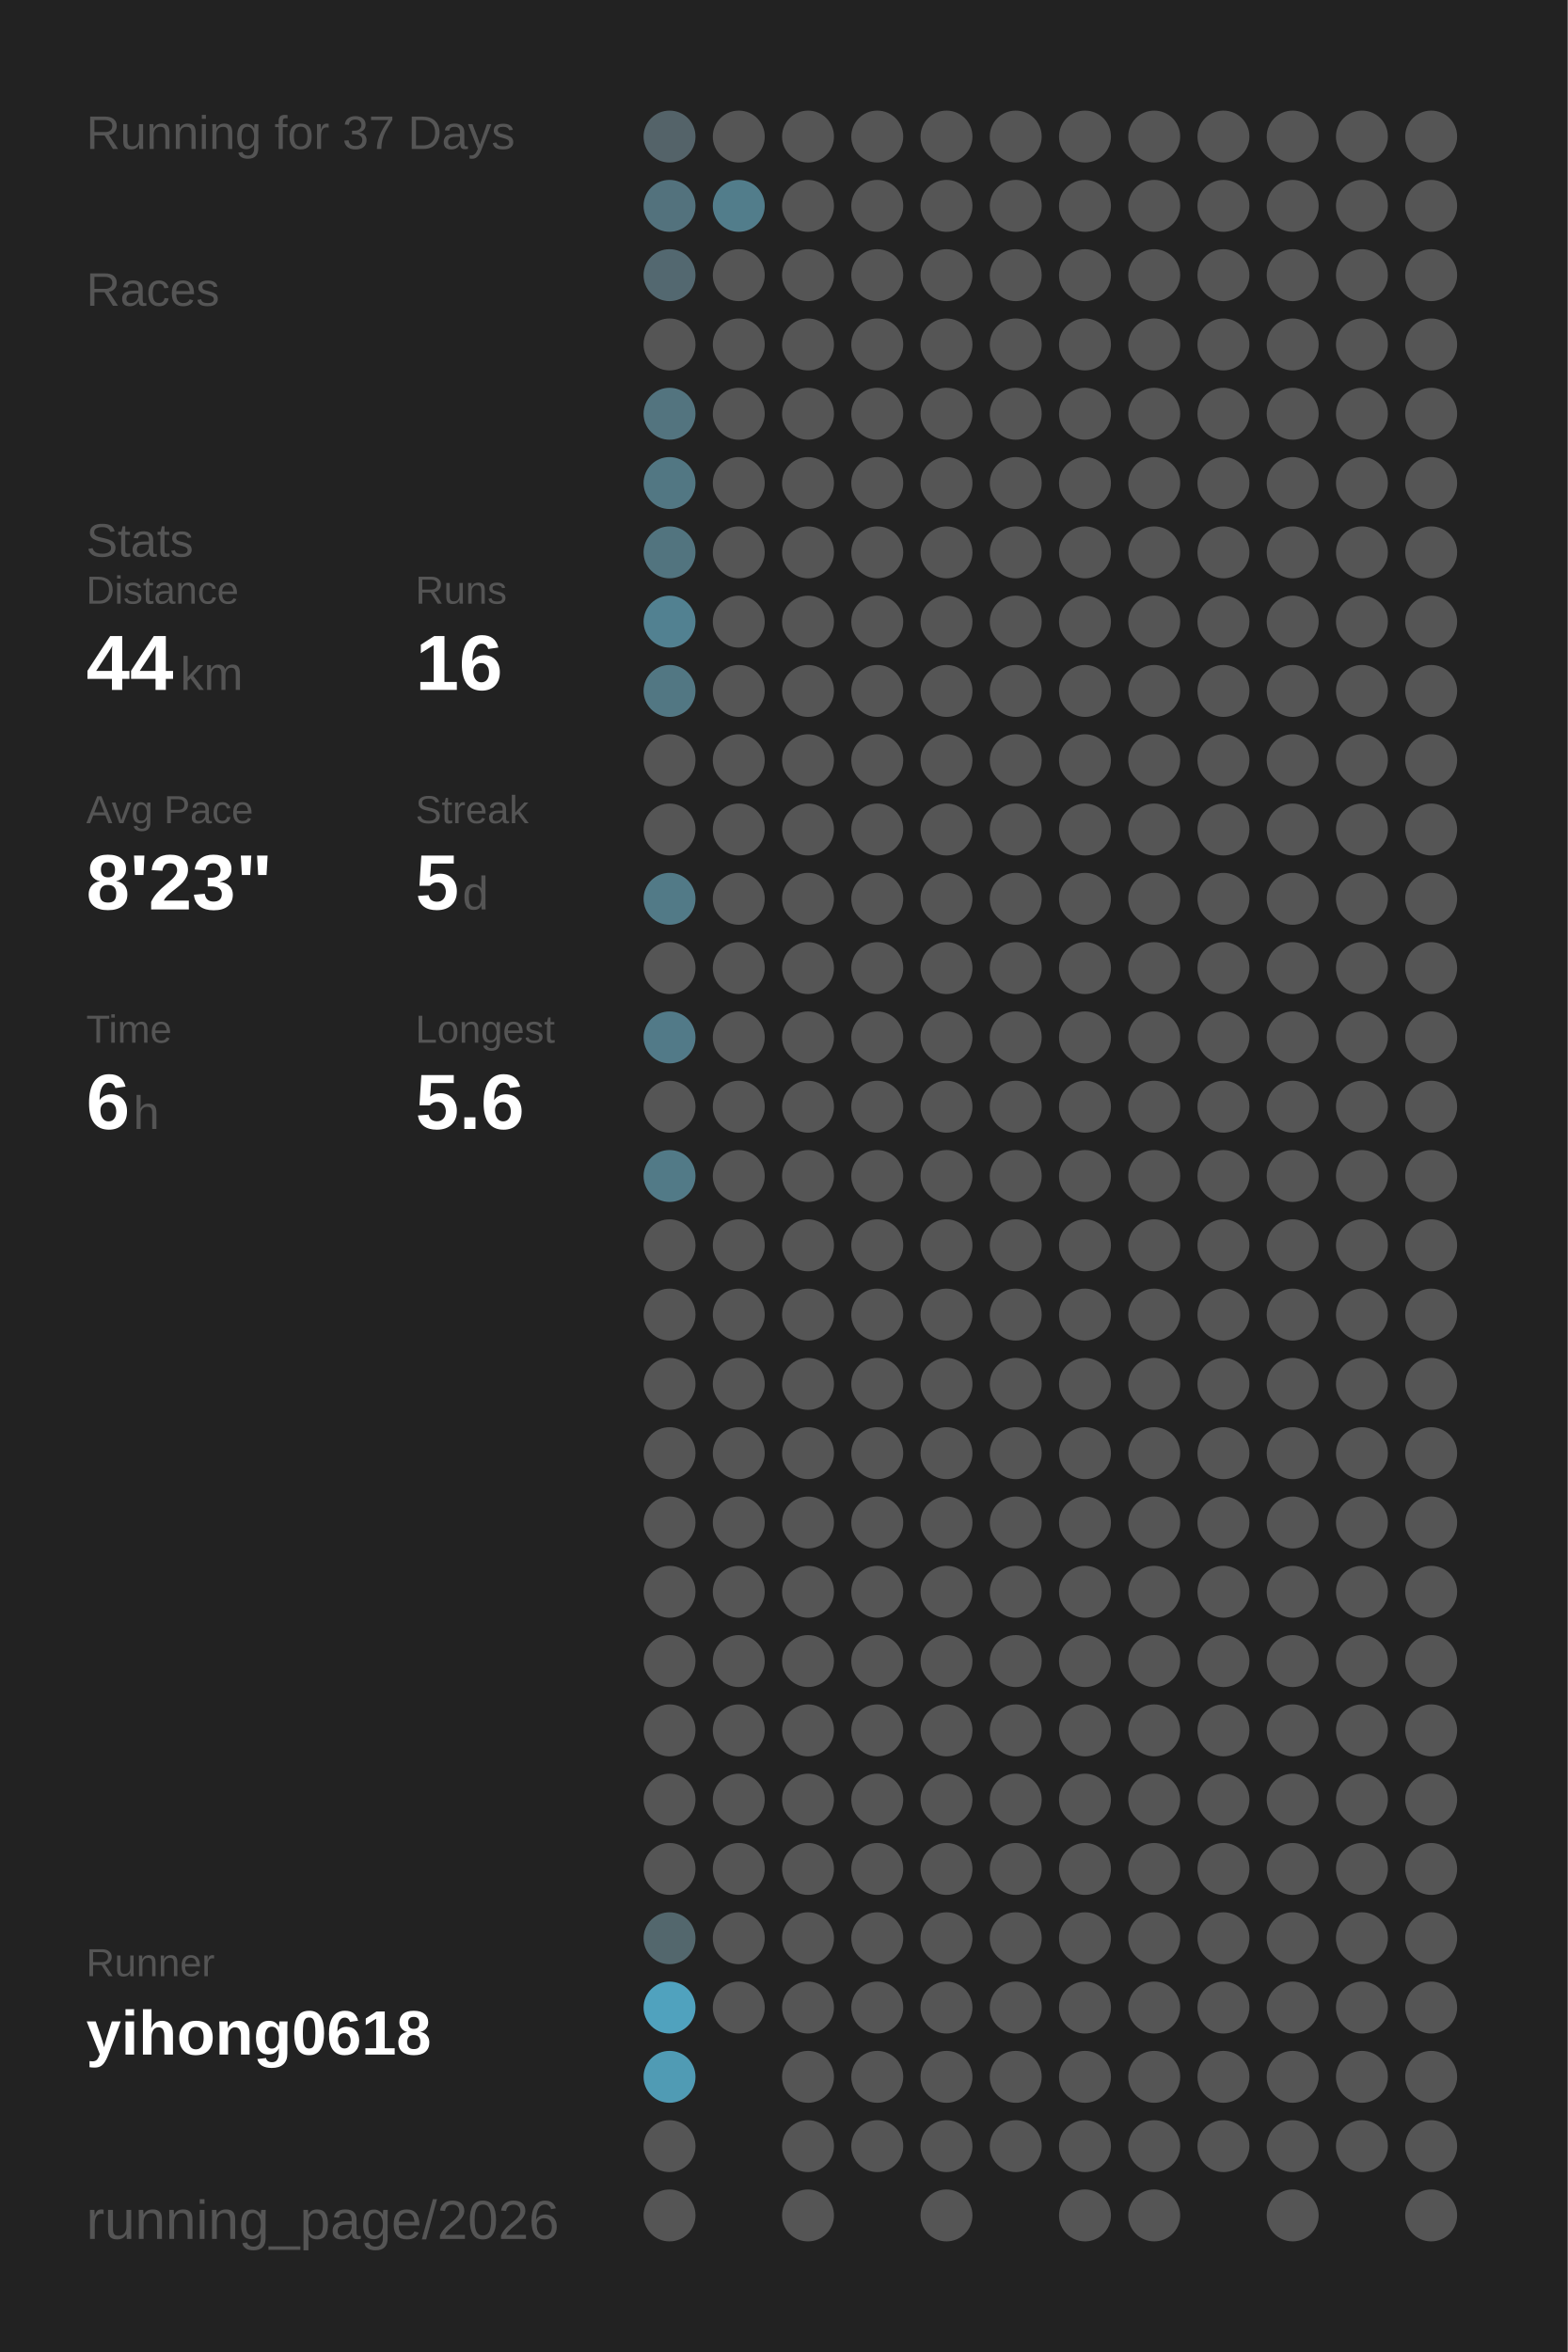
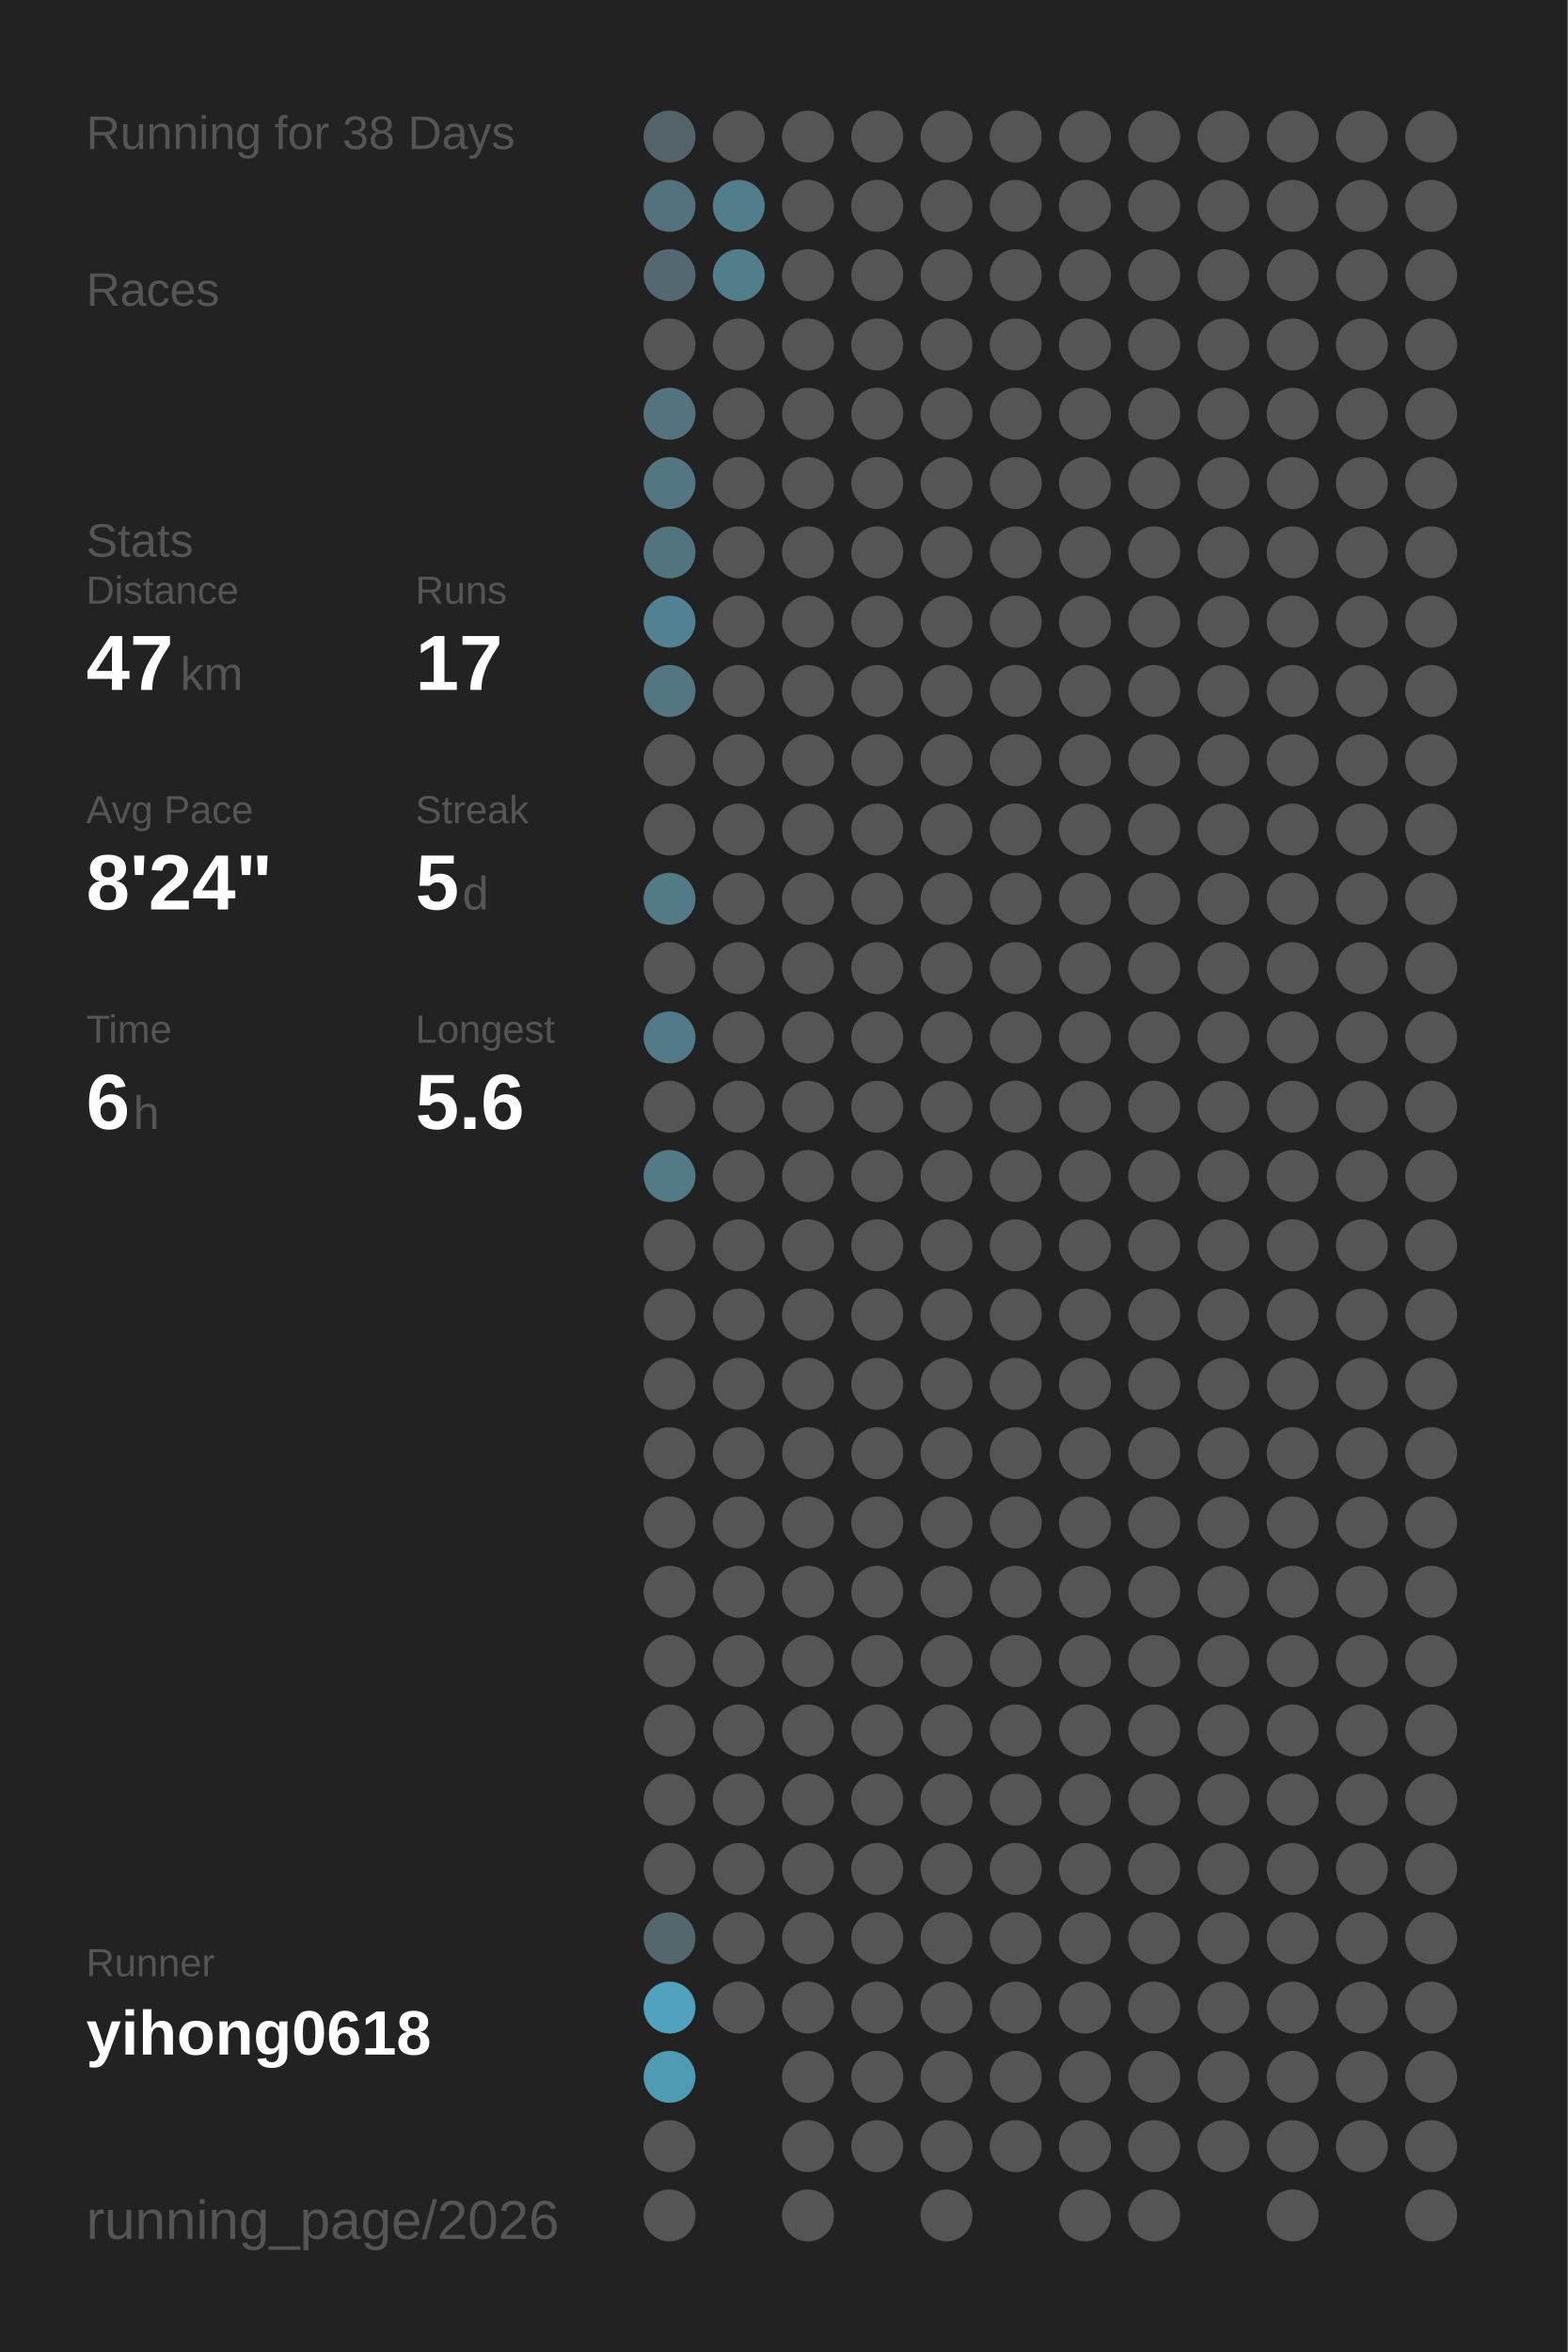
<svg xmlns="http://www.w3.org/2000/svg" baseProfile="full" height="300mm" version="1.1" viewBox="0,0,200,300" width="200mm">
  <defs />
  <rect fill="#222222" height="300" width="200" x="0" y="0" />
-   <text fill="#555555" style="font-size:6px; font-family:Arial;" x="11" y="19">Running for 37 Days</text>
+   <text fill="#555555" style="font-size:6px; font-family:Arial;" x="11" y="19">Running for 38 Days</text>
  <text fill="#555555" style="font-size:6px; font-family:Arial;" x="11" y="39">Races</text>
  <text fill="#555555" style="font-size:6px; font-family:Arial;" x="11" y="71">Stats</text>
  <text fill="#555555" style="font-size:5px; font-family:Arial;" x="11" y="77">Distance</text>
-   <text fill="#FFFFFF" style="font-size:10px; font-family:Arial; font-weight:bold;" x="11" y="88">44</text>
+   <text fill="#FFFFFF" style="font-size:10px; font-family:Arial; font-weight:bold;" x="11" y="88">47</text>
  <text fill="#555555" style="font-size:6px; font-family:Arial;" x="23" y="88">km</text>
  <text fill="#555555" style="font-size:5px; font-family:Arial;" x="53" y="77">Runs</text>
-   <text fill="#FFFFFF" style="font-size:10px; font-family:Arial; font-weight:bold;" x="53" y="88">16</text>
+   <text fill="#FFFFFF" style="font-size:10px; font-family:Arial; font-weight:bold;" x="53" y="88">17</text>
  <text fill="#555555" style="font-size:5px; font-family:Arial;" x="11" y="105">Avg Pace</text>
-   <text fill="#FFFFFF" style="font-size:10px; font-family:Arial; font-weight:bold;" x="11" y="116">8'23"</text>
+   <text fill="#FFFFFF" style="font-size:10px; font-family:Arial; font-weight:bold;" x="11" y="116">8'24"</text>
  <text fill="#555555" style="font-size:5px; font-family:Arial;" x="53" y="105">Streak</text>
  <text fill="#FFFFFF" style="font-size:10px; font-family:Arial; font-weight:bold;" x="53" y="116">5</text>
  <text fill="#555555" style="font-size:6px; font-family:Arial;" x="59" y="116">d</text>
  <text fill="#555555" style="font-size:5px; font-family:Arial;" x="11" y="133">Time</text>
  <text fill="#FFFFFF" style="font-size:10px; font-family:Arial; font-weight:bold;" x="11" y="144">6</text>
  <text fill="#555555" style="font-size:6px; font-family:Arial;" x="17" y="144">h</text>
  <text fill="#555555" style="font-size:5px; font-family:Arial;" x="53" y="133">Longest</text>
  <text fill="#FFFFFF" style="font-size:10px; font-family:Arial; font-weight:bold;" x="53" y="144">5.6</text>
  <text fill="#555555" style="font-size:5px; font-family:Arial;" x="11" y="252.065">Runner</text>
  <text fill="#FFFFFF" style="font-size:8px; font-family:Arial; font-weight:bold;" x="11" y="262.065">yihong0618</text>
  <text fill="#555555" style="font-size:7px; font-family:Arial;" x="11" y="285.581">running_page/2026</text>
  <circle cx="85.417" cy="17.419" fill="#546369" r="3.312" />
  <circle cx="85.417" cy="26.258" fill="#53727d" r="3.312" />
  <circle cx="85.417" cy="35.097" fill="#536870" r="3.312" />
  <circle cx="85.417" cy="43.935" fill="#555555" r="3.312" />
  <circle cx="85.417" cy="52.774" fill="#53747f" r="3.312" />
  <circle cx="85.417" cy="61.613" fill="#527783" r="3.312" />
  <circle cx="85.417" cy="70.452" fill="#52747f" r="3.312" />
  <circle cx="85.417" cy="79.29" fill="#528191" r="3.312" />
  <circle cx="85.417" cy="88.129" fill="#527783" r="3.312" />
  <circle cx="85.417" cy="96.968" fill="#555555" r="3.312" />
  <circle cx="85.417" cy="105.806" fill="#555555" r="3.312" />
  <circle cx="85.417" cy="114.645" fill="#527a87" r="3.312" />
  <circle cx="85.417" cy="123.484" fill="#555555" r="3.312" />
  <circle cx="85.417" cy="132.323" fill="#527a88" r="3.312" />
  <circle cx="85.417" cy="141.161" fill="#555555" r="3.312" />
  <circle cx="85.417" cy="150" fill="#527a87" r="3.312" />
  <circle cx="85.417" cy="158.839" fill="#555555" r="3.312" />
  <circle cx="85.417" cy="167.677" fill="#555555" r="3.312" />
  <circle cx="85.417" cy="176.516" fill="#555555" r="3.312" />
  <circle cx="85.417" cy="185.355" fill="#555555" r="3.312" />
  <circle cx="85.417" cy="194.194" fill="#555555" r="3.312" />
  <circle cx="85.417" cy="203.032" fill="#555555" r="3.312" />
  <circle cx="85.417" cy="211.871" fill="#555555" r="3.312" />
  <circle cx="85.417" cy="220.71" fill="#555555" r="3.312" />
  <circle cx="85.417" cy="229.548" fill="#555555" r="3.312" />
  <circle cx="85.417" cy="238.387" fill="#555555" r="3.312" />
  <circle cx="85.417" cy="247.226" fill="#53676d" r="3.312" />
  <circle cx="85.417" cy="256.065" fill="#50a2be" r="3.312" />
  <circle cx="85.417" cy="264.903" fill="#509bb4" r="3.312" />
  <circle cx="85.417" cy="273.742" fill="#555555" r="3.312" />
  <circle cx="85.417" cy="282.581" fill="#555555" r="3.312" />
  <circle cx="94.25" cy="17.419" fill="#555555" r="3.312" />
  <circle cx="94.25" cy="26.258" fill="#527d8b" r="3.312" />
-   <circle cx="94.25" cy="35.097" fill="#555555" r="3.312" />
+   <circle cx="94.25" cy="35.097" fill="#527d8b" r="3.312" />
  <circle cx="94.25" cy="43.935" fill="#555555" r="3.312" />
  <circle cx="94.25" cy="52.774" fill="#555555" r="3.312" />
  <circle cx="94.25" cy="61.613" fill="#555555" r="3.312" />
  <circle cx="94.25" cy="70.452" fill="#555555" r="3.312" />
  <circle cx="94.25" cy="79.29" fill="#555555" r="3.312" />
  <circle cx="94.25" cy="88.129" fill="#555555" r="3.312" />
  <circle cx="94.25" cy="96.968" fill="#555555" r="3.312" />
  <circle cx="94.25" cy="105.806" fill="#555555" r="3.312" />
  <circle cx="94.25" cy="114.645" fill="#555555" r="3.312" />
  <circle cx="94.25" cy="123.484" fill="#555555" r="3.312" />
  <circle cx="94.25" cy="132.323" fill="#555555" r="3.312" />
  <circle cx="94.25" cy="141.161" fill="#555555" r="3.312" />
  <circle cx="94.25" cy="150" fill="#555555" r="3.312" />
  <circle cx="94.25" cy="158.839" fill="#555555" r="3.312" />
  <circle cx="94.25" cy="167.677" fill="#555555" r="3.312" />
  <circle cx="94.25" cy="176.516" fill="#555555" r="3.312" />
  <circle cx="94.25" cy="185.355" fill="#555555" r="3.312" />
  <circle cx="94.25" cy="194.194" fill="#555555" r="3.312" />
  <circle cx="94.25" cy="203.032" fill="#555555" r="3.312" />
  <circle cx="94.25" cy="211.871" fill="#555555" r="3.312" />
  <circle cx="94.25" cy="220.71" fill="#555555" r="3.312" />
  <circle cx="94.25" cy="229.548" fill="#555555" r="3.312" />
  <circle cx="94.25" cy="238.387" fill="#555555" r="3.312" />
  <circle cx="94.25" cy="247.226" fill="#555555" r="3.312" />
  <circle cx="94.25" cy="256.065" fill="#555555" r="3.312" />
  <circle cx="103.083" cy="17.419" fill="#555555" r="3.312" />
  <circle cx="103.083" cy="26.258" fill="#555555" r="3.312" />
  <circle cx="103.083" cy="35.097" fill="#555555" r="3.312" />
  <circle cx="103.083" cy="43.935" fill="#555555" r="3.312" />
  <circle cx="103.083" cy="52.774" fill="#555555" r="3.312" />
  <circle cx="103.083" cy="61.613" fill="#555555" r="3.312" />
  <circle cx="103.083" cy="70.452" fill="#555555" r="3.312" />
  <circle cx="103.083" cy="79.29" fill="#555555" r="3.312" />
  <circle cx="103.083" cy="88.129" fill="#555555" r="3.312" />
  <circle cx="103.083" cy="96.968" fill="#555555" r="3.312" />
  <circle cx="103.083" cy="105.806" fill="#555555" r="3.312" />
  <circle cx="103.083" cy="114.645" fill="#555555" r="3.312" />
  <circle cx="103.083" cy="123.484" fill="#555555" r="3.312" />
  <circle cx="103.083" cy="132.323" fill="#555555" r="3.312" />
  <circle cx="103.083" cy="141.161" fill="#555555" r="3.312" />
  <circle cx="103.083" cy="150" fill="#555555" r="3.312" />
  <circle cx="103.083" cy="158.839" fill="#555555" r="3.312" />
  <circle cx="103.083" cy="167.677" fill="#555555" r="3.312" />
  <circle cx="103.083" cy="176.516" fill="#555555" r="3.312" />
  <circle cx="103.083" cy="185.355" fill="#555555" r="3.312" />
  <circle cx="103.083" cy="194.194" fill="#555555" r="3.312" />
  <circle cx="103.083" cy="203.032" fill="#555555" r="3.312" />
  <circle cx="103.083" cy="211.871" fill="#555555" r="3.312" />
  <circle cx="103.083" cy="220.71" fill="#555555" r="3.312" />
  <circle cx="103.083" cy="229.548" fill="#555555" r="3.312" />
  <circle cx="103.083" cy="238.387" fill="#555555" r="3.312" />
  <circle cx="103.083" cy="247.226" fill="#555555" r="3.312" />
  <circle cx="103.083" cy="256.065" fill="#555555" r="3.312" />
  <circle cx="103.083" cy="264.903" fill="#555555" r="3.312" />
  <circle cx="103.083" cy="273.742" fill="#555555" r="3.312" />
  <circle cx="103.083" cy="282.581" fill="#555555" r="3.312" />
  <circle cx="111.917" cy="17.419" fill="#555555" r="3.312" />
  <circle cx="111.917" cy="26.258" fill="#555555" r="3.312" />
  <circle cx="111.917" cy="35.097" fill="#555555" r="3.312" />
  <circle cx="111.917" cy="43.935" fill="#555555" r="3.312" />
  <circle cx="111.917" cy="52.774" fill="#555555" r="3.312" />
  <circle cx="111.917" cy="61.613" fill="#555555" r="3.312" />
  <circle cx="111.917" cy="70.452" fill="#555555" r="3.312" />
  <circle cx="111.917" cy="79.29" fill="#555555" r="3.312" />
  <circle cx="111.917" cy="88.129" fill="#555555" r="3.312" />
  <circle cx="111.917" cy="96.968" fill="#555555" r="3.312" />
  <circle cx="111.917" cy="105.806" fill="#555555" r="3.312" />
  <circle cx="111.917" cy="114.645" fill="#555555" r="3.312" />
  <circle cx="111.917" cy="123.484" fill="#555555" r="3.312" />
  <circle cx="111.917" cy="132.323" fill="#555555" r="3.312" />
  <circle cx="111.917" cy="141.161" fill="#555555" r="3.312" />
  <circle cx="111.917" cy="150" fill="#555555" r="3.312" />
  <circle cx="111.917" cy="158.839" fill="#555555" r="3.312" />
  <circle cx="111.917" cy="167.677" fill="#555555" r="3.312" />
  <circle cx="111.917" cy="176.516" fill="#555555" r="3.312" />
  <circle cx="111.917" cy="185.355" fill="#555555" r="3.312" />
  <circle cx="111.917" cy="194.194" fill="#555555" r="3.312" />
  <circle cx="111.917" cy="203.032" fill="#555555" r="3.312" />
  <circle cx="111.917" cy="211.871" fill="#555555" r="3.312" />
  <circle cx="111.917" cy="220.71" fill="#555555" r="3.312" />
  <circle cx="111.917" cy="229.548" fill="#555555" r="3.312" />
  <circle cx="111.917" cy="238.387" fill="#555555" r="3.312" />
  <circle cx="111.917" cy="247.226" fill="#555555" r="3.312" />
  <circle cx="111.917" cy="256.065" fill="#555555" r="3.312" />
  <circle cx="111.917" cy="264.903" fill="#555555" r="3.312" />
  <circle cx="111.917" cy="273.742" fill="#555555" r="3.312" />
  <circle cx="120.75" cy="17.419" fill="#555555" r="3.312" />
  <circle cx="120.75" cy="26.258" fill="#555555" r="3.312" />
  <circle cx="120.75" cy="35.097" fill="#555555" r="3.312" />
  <circle cx="120.75" cy="43.935" fill="#555555" r="3.312" />
  <circle cx="120.75" cy="52.774" fill="#555555" r="3.312" />
  <circle cx="120.75" cy="61.613" fill="#555555" r="3.312" />
  <circle cx="120.75" cy="70.452" fill="#555555" r="3.312" />
  <circle cx="120.75" cy="79.29" fill="#555555" r="3.312" />
  <circle cx="120.75" cy="88.129" fill="#555555" r="3.312" />
  <circle cx="120.75" cy="96.968" fill="#555555" r="3.312" />
  <circle cx="120.75" cy="105.806" fill="#555555" r="3.312" />
  <circle cx="120.75" cy="114.645" fill="#555555" r="3.312" />
  <circle cx="120.75" cy="123.484" fill="#555555" r="3.312" />
  <circle cx="120.75" cy="132.323" fill="#555555" r="3.312" />
  <circle cx="120.75" cy="141.161" fill="#555555" r="3.312" />
  <circle cx="120.75" cy="150" fill="#555555" r="3.312" />
  <circle cx="120.75" cy="158.839" fill="#555555" r="3.312" />
  <circle cx="120.75" cy="167.677" fill="#555555" r="3.312" />
  <circle cx="120.75" cy="176.516" fill="#555555" r="3.312" />
  <circle cx="120.75" cy="185.355" fill="#555555" r="3.312" />
  <circle cx="120.75" cy="194.194" fill="#555555" r="3.312" />
  <circle cx="120.75" cy="203.032" fill="#555555" r="3.312" />
  <circle cx="120.75" cy="211.871" fill="#555555" r="3.312" />
  <circle cx="120.75" cy="220.71" fill="#555555" r="3.312" />
  <circle cx="120.75" cy="229.548" fill="#555555" r="3.312" />
  <circle cx="120.75" cy="238.387" fill="#555555" r="3.312" />
  <circle cx="120.75" cy="247.226" fill="#555555" r="3.312" />
  <circle cx="120.75" cy="256.065" fill="#555555" r="3.312" />
  <circle cx="120.75" cy="264.903" fill="#555555" r="3.312" />
  <circle cx="120.75" cy="273.742" fill="#555555" r="3.312" />
  <circle cx="120.75" cy="282.581" fill="#555555" r="3.312" />
  <circle cx="129.583" cy="17.419" fill="#555555" r="3.312" />
  <circle cx="129.583" cy="26.258" fill="#555555" r="3.312" />
  <circle cx="129.583" cy="35.097" fill="#555555" r="3.312" />
  <circle cx="129.583" cy="43.935" fill="#555555" r="3.312" />
  <circle cx="129.583" cy="52.774" fill="#555555" r="3.312" />
  <circle cx="129.583" cy="61.613" fill="#555555" r="3.312" />
  <circle cx="129.583" cy="70.452" fill="#555555" r="3.312" />
  <circle cx="129.583" cy="79.29" fill="#555555" r="3.312" />
  <circle cx="129.583" cy="88.129" fill="#555555" r="3.312" />
  <circle cx="129.583" cy="96.968" fill="#555555" r="3.312" />
  <circle cx="129.583" cy="105.806" fill="#555555" r="3.312" />
  <circle cx="129.583" cy="114.645" fill="#555555" r="3.312" />
  <circle cx="129.583" cy="123.484" fill="#555555" r="3.312" />
  <circle cx="129.583" cy="132.323" fill="#555555" r="3.312" />
  <circle cx="129.583" cy="141.161" fill="#555555" r="3.312" />
  <circle cx="129.583" cy="150" fill="#555555" r="3.312" />
  <circle cx="129.583" cy="158.839" fill="#555555" r="3.312" />
  <circle cx="129.583" cy="167.677" fill="#555555" r="3.312" />
  <circle cx="129.583" cy="176.516" fill="#555555" r="3.312" />
  <circle cx="129.583" cy="185.355" fill="#555555" r="3.312" />
  <circle cx="129.583" cy="194.194" fill="#555555" r="3.312" />
  <circle cx="129.583" cy="203.032" fill="#555555" r="3.312" />
  <circle cx="129.583" cy="211.871" fill="#555555" r="3.312" />
  <circle cx="129.583" cy="220.71" fill="#555555" r="3.312" />
  <circle cx="129.583" cy="229.548" fill="#555555" r="3.312" />
  <circle cx="129.583" cy="238.387" fill="#555555" r="3.312" />
  <circle cx="129.583" cy="247.226" fill="#555555" r="3.312" />
  <circle cx="129.583" cy="256.065" fill="#555555" r="3.312" />
  <circle cx="129.583" cy="264.903" fill="#555555" r="3.312" />
  <circle cx="129.583" cy="273.742" fill="#555555" r="3.312" />
  <circle cx="138.417" cy="17.419" fill="#555555" r="3.312" />
  <circle cx="138.417" cy="26.258" fill="#555555" r="3.312" />
  <circle cx="138.417" cy="35.097" fill="#555555" r="3.312" />
  <circle cx="138.417" cy="43.935" fill="#555555" r="3.312" />
  <circle cx="138.417" cy="52.774" fill="#555555" r="3.312" />
  <circle cx="138.417" cy="61.613" fill="#555555" r="3.312" />
  <circle cx="138.417" cy="70.452" fill="#555555" r="3.312" />
  <circle cx="138.417" cy="79.29" fill="#555555" r="3.312" />
  <circle cx="138.417" cy="88.129" fill="#555555" r="3.312" />
  <circle cx="138.417" cy="96.968" fill="#555555" r="3.312" />
  <circle cx="138.417" cy="105.806" fill="#555555" r="3.312" />
  <circle cx="138.417" cy="114.645" fill="#555555" r="3.312" />
  <circle cx="138.417" cy="123.484" fill="#555555" r="3.312" />
  <circle cx="138.417" cy="132.323" fill="#555555" r="3.312" />
  <circle cx="138.417" cy="141.161" fill="#555555" r="3.312" />
  <circle cx="138.417" cy="150" fill="#555555" r="3.312" />
  <circle cx="138.417" cy="158.839" fill="#555555" r="3.312" />
  <circle cx="138.417" cy="167.677" fill="#555555" r="3.312" />
  <circle cx="138.417" cy="176.516" fill="#555555" r="3.312" />
  <circle cx="138.417" cy="185.355" fill="#555555" r="3.312" />
  <circle cx="138.417" cy="194.194" fill="#555555" r="3.312" />
  <circle cx="138.417" cy="203.032" fill="#555555" r="3.312" />
  <circle cx="138.417" cy="211.871" fill="#555555" r="3.312" />
  <circle cx="138.417" cy="220.71" fill="#555555" r="3.312" />
  <circle cx="138.417" cy="229.548" fill="#555555" r="3.312" />
  <circle cx="138.417" cy="238.387" fill="#555555" r="3.312" />
  <circle cx="138.417" cy="247.226" fill="#555555" r="3.312" />
  <circle cx="138.417" cy="256.065" fill="#555555" r="3.312" />
  <circle cx="138.417" cy="264.903" fill="#555555" r="3.312" />
  <circle cx="138.417" cy="273.742" fill="#555555" r="3.312" />
  <circle cx="138.417" cy="282.581" fill="#555555" r="3.312" />
  <circle cx="147.25" cy="17.419" fill="#555555" r="3.312" />
  <circle cx="147.25" cy="26.258" fill="#555555" r="3.312" />
  <circle cx="147.25" cy="35.097" fill="#555555" r="3.312" />
  <circle cx="147.25" cy="43.935" fill="#555555" r="3.312" />
  <circle cx="147.25" cy="52.774" fill="#555555" r="3.312" />
  <circle cx="147.25" cy="61.613" fill="#555555" r="3.312" />
  <circle cx="147.25" cy="70.452" fill="#555555" r="3.312" />
  <circle cx="147.25" cy="79.29" fill="#555555" r="3.312" />
  <circle cx="147.25" cy="88.129" fill="#555555" r="3.312" />
  <circle cx="147.25" cy="96.968" fill="#555555" r="3.312" />
  <circle cx="147.25" cy="105.806" fill="#555555" r="3.312" />
  <circle cx="147.25" cy="114.645" fill="#555555" r="3.312" />
  <circle cx="147.25" cy="123.484" fill="#555555" r="3.312" />
  <circle cx="147.25" cy="132.323" fill="#555555" r="3.312" />
  <circle cx="147.25" cy="141.161" fill="#555555" r="3.312" />
  <circle cx="147.25" cy="150" fill="#555555" r="3.312" />
  <circle cx="147.25" cy="158.839" fill="#555555" r="3.312" />
  <circle cx="147.25" cy="167.677" fill="#555555" r="3.312" />
  <circle cx="147.25" cy="176.516" fill="#555555" r="3.312" />
  <circle cx="147.25" cy="185.355" fill="#555555" r="3.312" />
  <circle cx="147.25" cy="194.194" fill="#555555" r="3.312" />
  <circle cx="147.25" cy="203.032" fill="#555555" r="3.312" />
  <circle cx="147.25" cy="211.871" fill="#555555" r="3.312" />
  <circle cx="147.25" cy="220.71" fill="#555555" r="3.312" />
  <circle cx="147.25" cy="229.548" fill="#555555" r="3.312" />
  <circle cx="147.25" cy="238.387" fill="#555555" r="3.312" />
  <circle cx="147.25" cy="247.226" fill="#555555" r="3.312" />
  <circle cx="147.25" cy="256.065" fill="#555555" r="3.312" />
  <circle cx="147.25" cy="264.903" fill="#555555" r="3.312" />
  <circle cx="147.25" cy="273.742" fill="#555555" r="3.312" />
  <circle cx="147.25" cy="282.581" fill="#555555" r="3.312" />
  <circle cx="156.083" cy="17.419" fill="#555555" r="3.312" />
  <circle cx="156.083" cy="26.258" fill="#555555" r="3.312" />
  <circle cx="156.083" cy="35.097" fill="#555555" r="3.312" />
  <circle cx="156.083" cy="43.935" fill="#555555" r="3.312" />
  <circle cx="156.083" cy="52.774" fill="#555555" r="3.312" />
  <circle cx="156.083" cy="61.613" fill="#555555" r="3.312" />
  <circle cx="156.083" cy="70.452" fill="#555555" r="3.312" />
  <circle cx="156.083" cy="79.29" fill="#555555" r="3.312" />
  <circle cx="156.083" cy="88.129" fill="#555555" r="3.312" />
  <circle cx="156.083" cy="96.968" fill="#555555" r="3.312" />
  <circle cx="156.083" cy="105.806" fill="#555555" r="3.312" />
  <circle cx="156.083" cy="114.645" fill="#555555" r="3.312" />
  <circle cx="156.083" cy="123.484" fill="#555555" r="3.312" />
  <circle cx="156.083" cy="132.323" fill="#555555" r="3.312" />
  <circle cx="156.083" cy="141.161" fill="#555555" r="3.312" />
  <circle cx="156.083" cy="150" fill="#555555" r="3.312" />
  <circle cx="156.083" cy="158.839" fill="#555555" r="3.312" />
  <circle cx="156.083" cy="167.677" fill="#555555" r="3.312" />
  <circle cx="156.083" cy="176.516" fill="#555555" r="3.312" />
  <circle cx="156.083" cy="185.355" fill="#555555" r="3.312" />
  <circle cx="156.083" cy="194.194" fill="#555555" r="3.312" />
  <circle cx="156.083" cy="203.032" fill="#555555" r="3.312" />
  <circle cx="156.083" cy="211.871" fill="#555555" r="3.312" />
  <circle cx="156.083" cy="220.71" fill="#555555" r="3.312" />
  <circle cx="156.083" cy="229.548" fill="#555555" r="3.312" />
  <circle cx="156.083" cy="238.387" fill="#555555" r="3.312" />
  <circle cx="156.083" cy="247.226" fill="#555555" r="3.312" />
  <circle cx="156.083" cy="256.065" fill="#555555" r="3.312" />
  <circle cx="156.083" cy="264.903" fill="#555555" r="3.312" />
  <circle cx="156.083" cy="273.742" fill="#555555" r="3.312" />
  <circle cx="164.917" cy="17.419" fill="#555555" r="3.312" />
  <circle cx="164.917" cy="26.258" fill="#555555" r="3.312" />
  <circle cx="164.917" cy="35.097" fill="#555555" r="3.312" />
  <circle cx="164.917" cy="43.935" fill="#555555" r="3.312" />
  <circle cx="164.917" cy="52.774" fill="#555555" r="3.312" />
  <circle cx="164.917" cy="61.613" fill="#555555" r="3.312" />
  <circle cx="164.917" cy="70.452" fill="#555555" r="3.312" />
  <circle cx="164.917" cy="79.29" fill="#555555" r="3.312" />
  <circle cx="164.917" cy="88.129" fill="#555555" r="3.312" />
  <circle cx="164.917" cy="96.968" fill="#555555" r="3.312" />
  <circle cx="164.917" cy="105.806" fill="#555555" r="3.312" />
  <circle cx="164.917" cy="114.645" fill="#555555" r="3.312" />
  <circle cx="164.917" cy="123.484" fill="#555555" r="3.312" />
  <circle cx="164.917" cy="132.323" fill="#555555" r="3.312" />
  <circle cx="164.917" cy="141.161" fill="#555555" r="3.312" />
  <circle cx="164.917" cy="150" fill="#555555" r="3.312" />
  <circle cx="164.917" cy="158.839" fill="#555555" r="3.312" />
  <circle cx="164.917" cy="167.677" fill="#555555" r="3.312" />
  <circle cx="164.917" cy="176.516" fill="#555555" r="3.312" />
  <circle cx="164.917" cy="185.355" fill="#555555" r="3.312" />
  <circle cx="164.917" cy="194.194" fill="#555555" r="3.312" />
  <circle cx="164.917" cy="203.032" fill="#555555" r="3.312" />
  <circle cx="164.917" cy="211.871" fill="#555555" r="3.312" />
  <circle cx="164.917" cy="220.71" fill="#555555" r="3.312" />
  <circle cx="164.917" cy="229.548" fill="#555555" r="3.312" />
  <circle cx="164.917" cy="238.387" fill="#555555" r="3.312" />
  <circle cx="164.917" cy="247.226" fill="#555555" r="3.312" />
  <circle cx="164.917" cy="256.065" fill="#555555" r="3.312" />
  <circle cx="164.917" cy="264.903" fill="#555555" r="3.312" />
  <circle cx="164.917" cy="273.742" fill="#555555" r="3.312" />
  <circle cx="164.917" cy="282.581" fill="#555555" r="3.312" />
  <circle cx="173.75" cy="17.419" fill="#555555" r="3.312" />
  <circle cx="173.75" cy="26.258" fill="#555555" r="3.312" />
  <circle cx="173.75" cy="35.097" fill="#555555" r="3.312" />
  <circle cx="173.75" cy="43.935" fill="#555555" r="3.312" />
  <circle cx="173.75" cy="52.774" fill="#555555" r="3.312" />
  <circle cx="173.75" cy="61.613" fill="#555555" r="3.312" />
  <circle cx="173.75" cy="70.452" fill="#555555" r="3.312" />
  <circle cx="173.75" cy="79.29" fill="#555555" r="3.312" />
  <circle cx="173.75" cy="88.129" fill="#555555" r="3.312" />
  <circle cx="173.75" cy="96.968" fill="#555555" r="3.312" />
  <circle cx="173.75" cy="105.806" fill="#555555" r="3.312" />
  <circle cx="173.75" cy="114.645" fill="#555555" r="3.312" />
  <circle cx="173.75" cy="123.484" fill="#555555" r="3.312" />
  <circle cx="173.75" cy="132.323" fill="#555555" r="3.312" />
  <circle cx="173.75" cy="141.161" fill="#555555" r="3.312" />
  <circle cx="173.75" cy="150" fill="#555555" r="3.312" />
  <circle cx="173.75" cy="158.839" fill="#555555" r="3.312" />
  <circle cx="173.75" cy="167.677" fill="#555555" r="3.312" />
  <circle cx="173.75" cy="176.516" fill="#555555" r="3.312" />
  <circle cx="173.75" cy="185.355" fill="#555555" r="3.312" />
  <circle cx="173.75" cy="194.194" fill="#555555" r="3.312" />
  <circle cx="173.75" cy="203.032" fill="#555555" r="3.312" />
  <circle cx="173.75" cy="211.871" fill="#555555" r="3.312" />
  <circle cx="173.75" cy="220.71" fill="#555555" r="3.312" />
  <circle cx="173.75" cy="229.548" fill="#555555" r="3.312" />
  <circle cx="173.75" cy="238.387" fill="#555555" r="3.312" />
  <circle cx="173.75" cy="247.226" fill="#555555" r="3.312" />
  <circle cx="173.75" cy="256.065" fill="#555555" r="3.312" />
  <circle cx="173.75" cy="264.903" fill="#555555" r="3.312" />
  <circle cx="173.75" cy="273.742" fill="#555555" r="3.312" />
  <circle cx="182.583" cy="17.419" fill="#555555" r="3.312" />
  <circle cx="182.583" cy="26.258" fill="#555555" r="3.312" />
  <circle cx="182.583" cy="35.097" fill="#555555" r="3.312" />
  <circle cx="182.583" cy="43.935" fill="#555555" r="3.312" />
  <circle cx="182.583" cy="52.774" fill="#555555" r="3.312" />
  <circle cx="182.583" cy="61.613" fill="#555555" r="3.312" />
  <circle cx="182.583" cy="70.452" fill="#555555" r="3.312" />
  <circle cx="182.583" cy="79.29" fill="#555555" r="3.312" />
  <circle cx="182.583" cy="88.129" fill="#555555" r="3.312" />
  <circle cx="182.583" cy="96.968" fill="#555555" r="3.312" />
  <circle cx="182.583" cy="105.806" fill="#555555" r="3.312" />
  <circle cx="182.583" cy="114.645" fill="#555555" r="3.312" />
  <circle cx="182.583" cy="123.484" fill="#555555" r="3.312" />
  <circle cx="182.583" cy="132.323" fill="#555555" r="3.312" />
  <circle cx="182.583" cy="141.161" fill="#555555" r="3.312" />
  <circle cx="182.583" cy="150" fill="#555555" r="3.312" />
  <circle cx="182.583" cy="158.839" fill="#555555" r="3.312" />
  <circle cx="182.583" cy="167.677" fill="#555555" r="3.312" />
  <circle cx="182.583" cy="176.516" fill="#555555" r="3.312" />
  <circle cx="182.583" cy="185.355" fill="#555555" r="3.312" />
  <circle cx="182.583" cy="194.194" fill="#555555" r="3.312" />
  <circle cx="182.583" cy="203.032" fill="#555555" r="3.312" />
  <circle cx="182.583" cy="211.871" fill="#555555" r="3.312" />
  <circle cx="182.583" cy="220.71" fill="#555555" r="3.312" />
  <circle cx="182.583" cy="229.548" fill="#555555" r="3.312" />
  <circle cx="182.583" cy="238.387" fill="#555555" r="3.312" />
  <circle cx="182.583" cy="247.226" fill="#555555" r="3.312" />
  <circle cx="182.583" cy="256.065" fill="#555555" r="3.312" />
  <circle cx="182.583" cy="264.903" fill="#555555" r="3.312" />
  <circle cx="182.583" cy="273.742" fill="#555555" r="3.312" />
  <circle cx="182.583" cy="282.581" fill="#555555" r="3.312" />
</svg>
